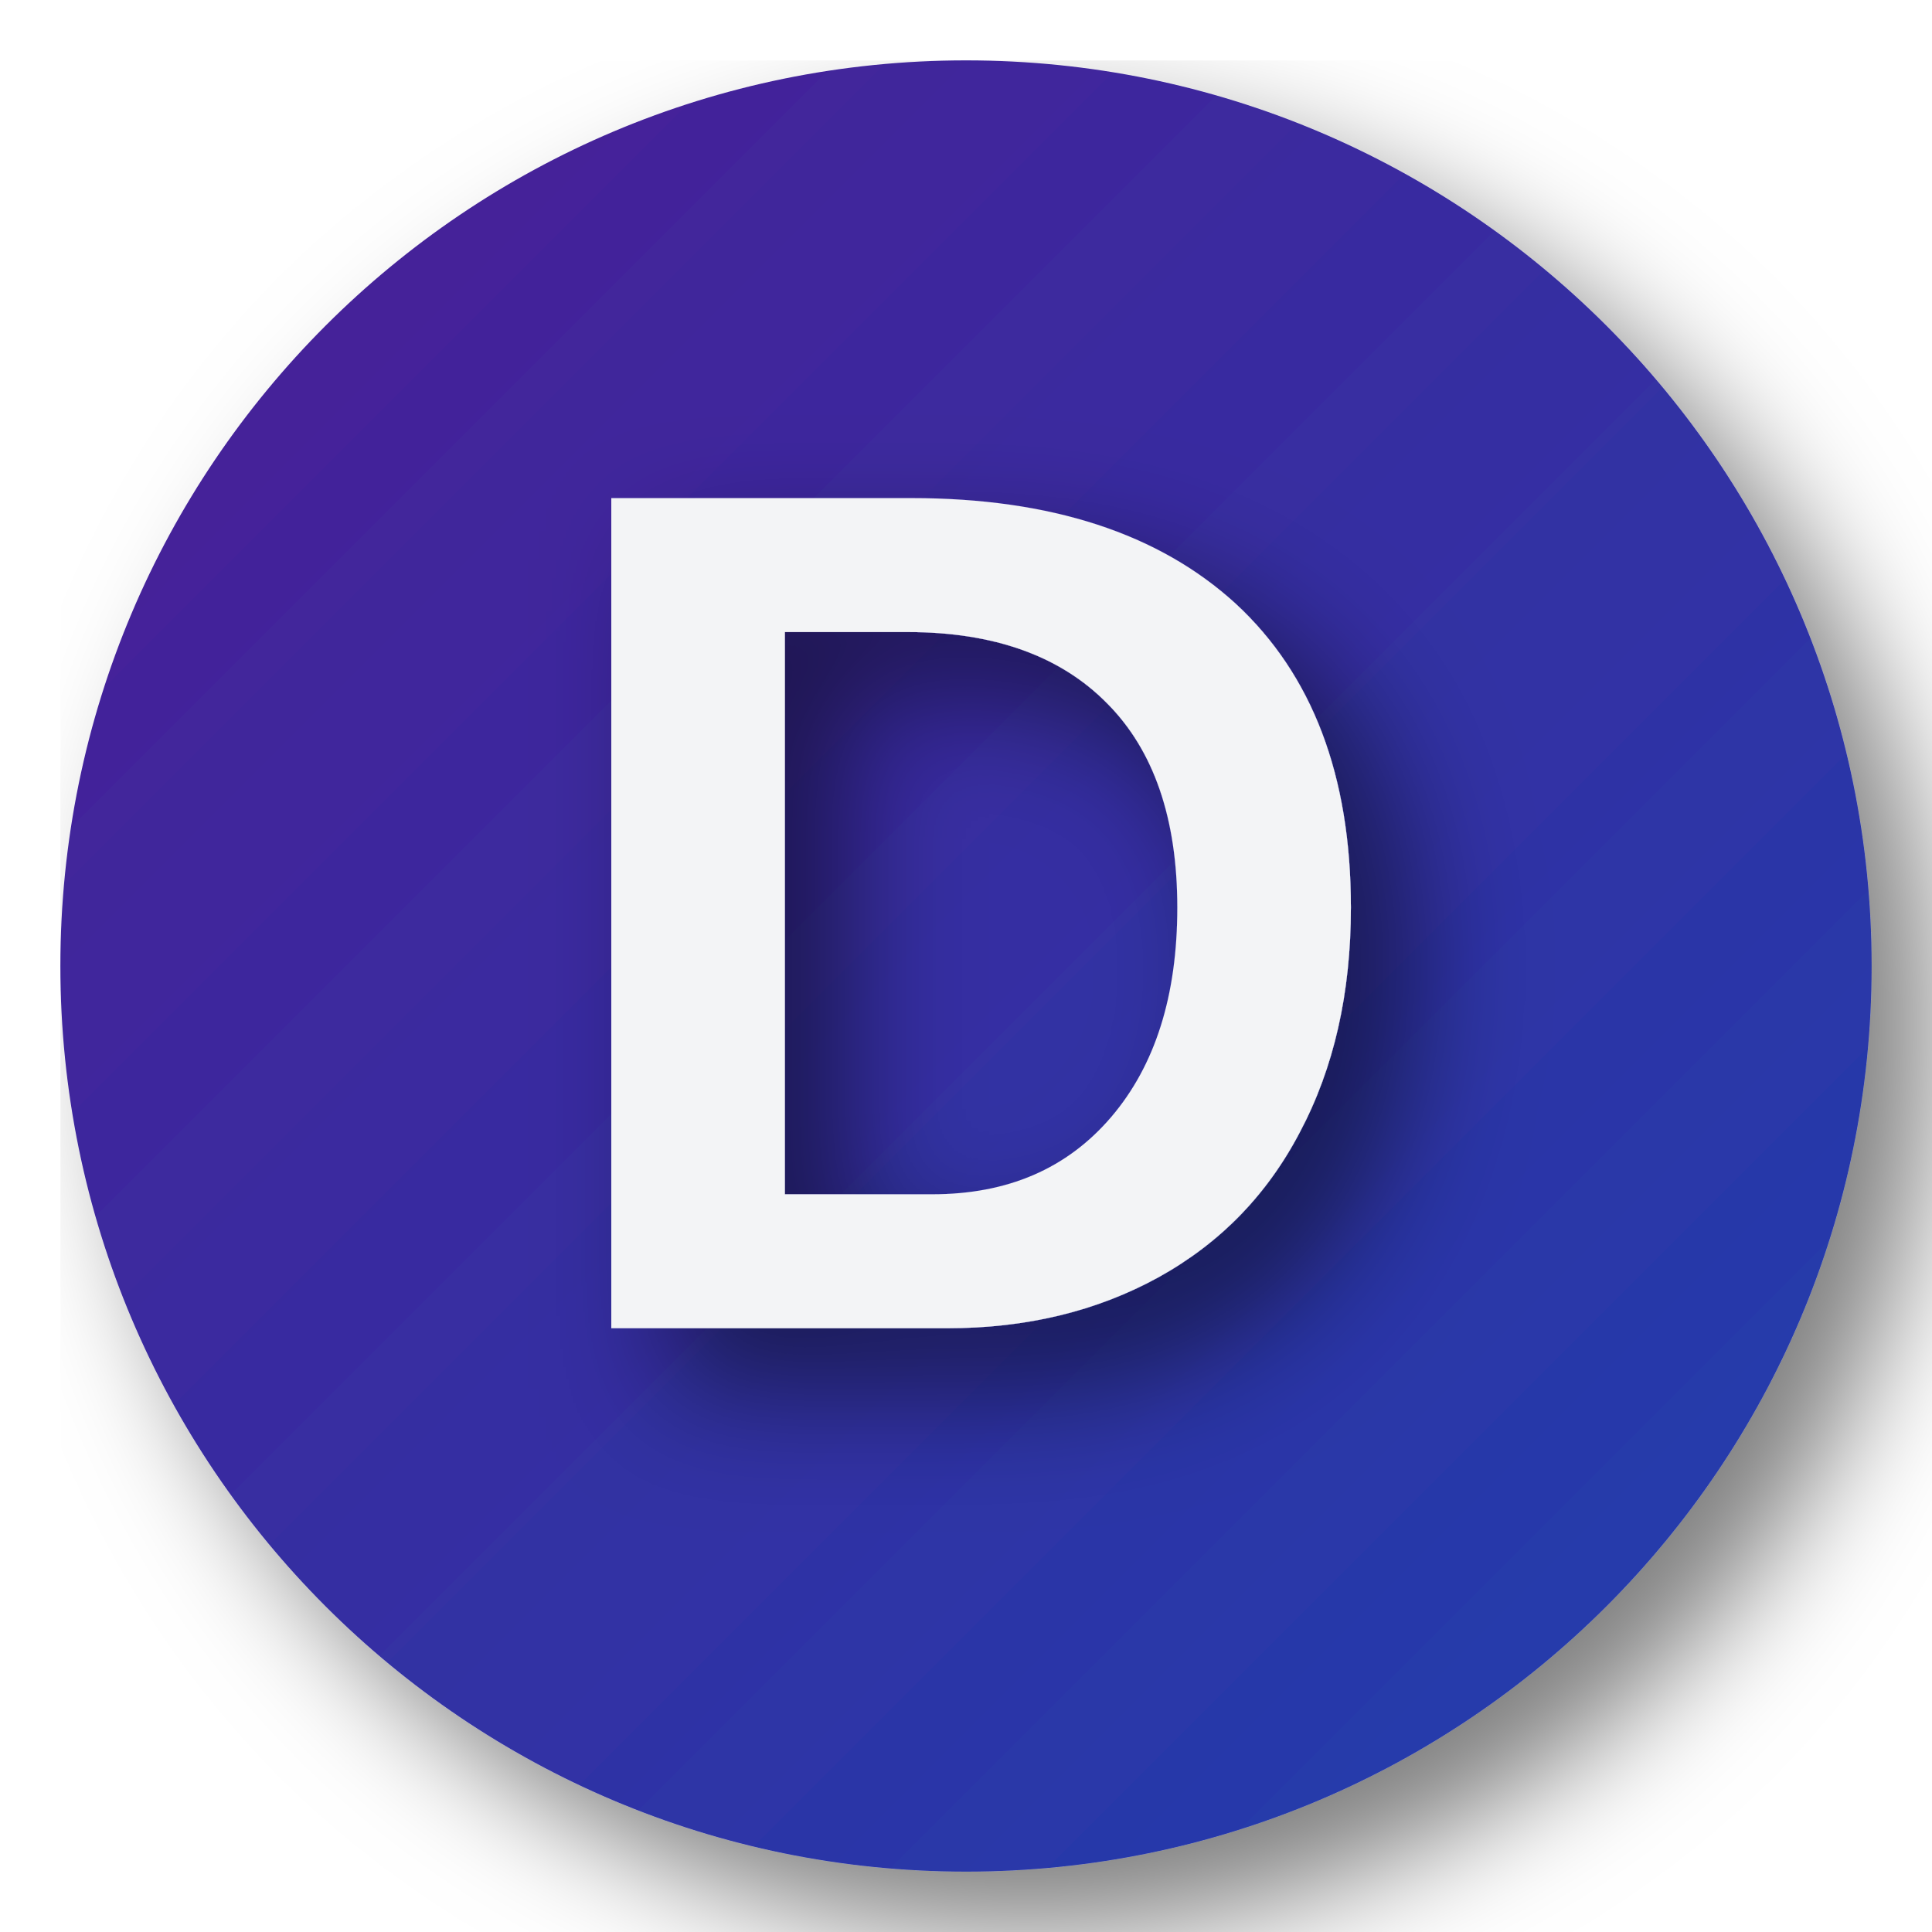
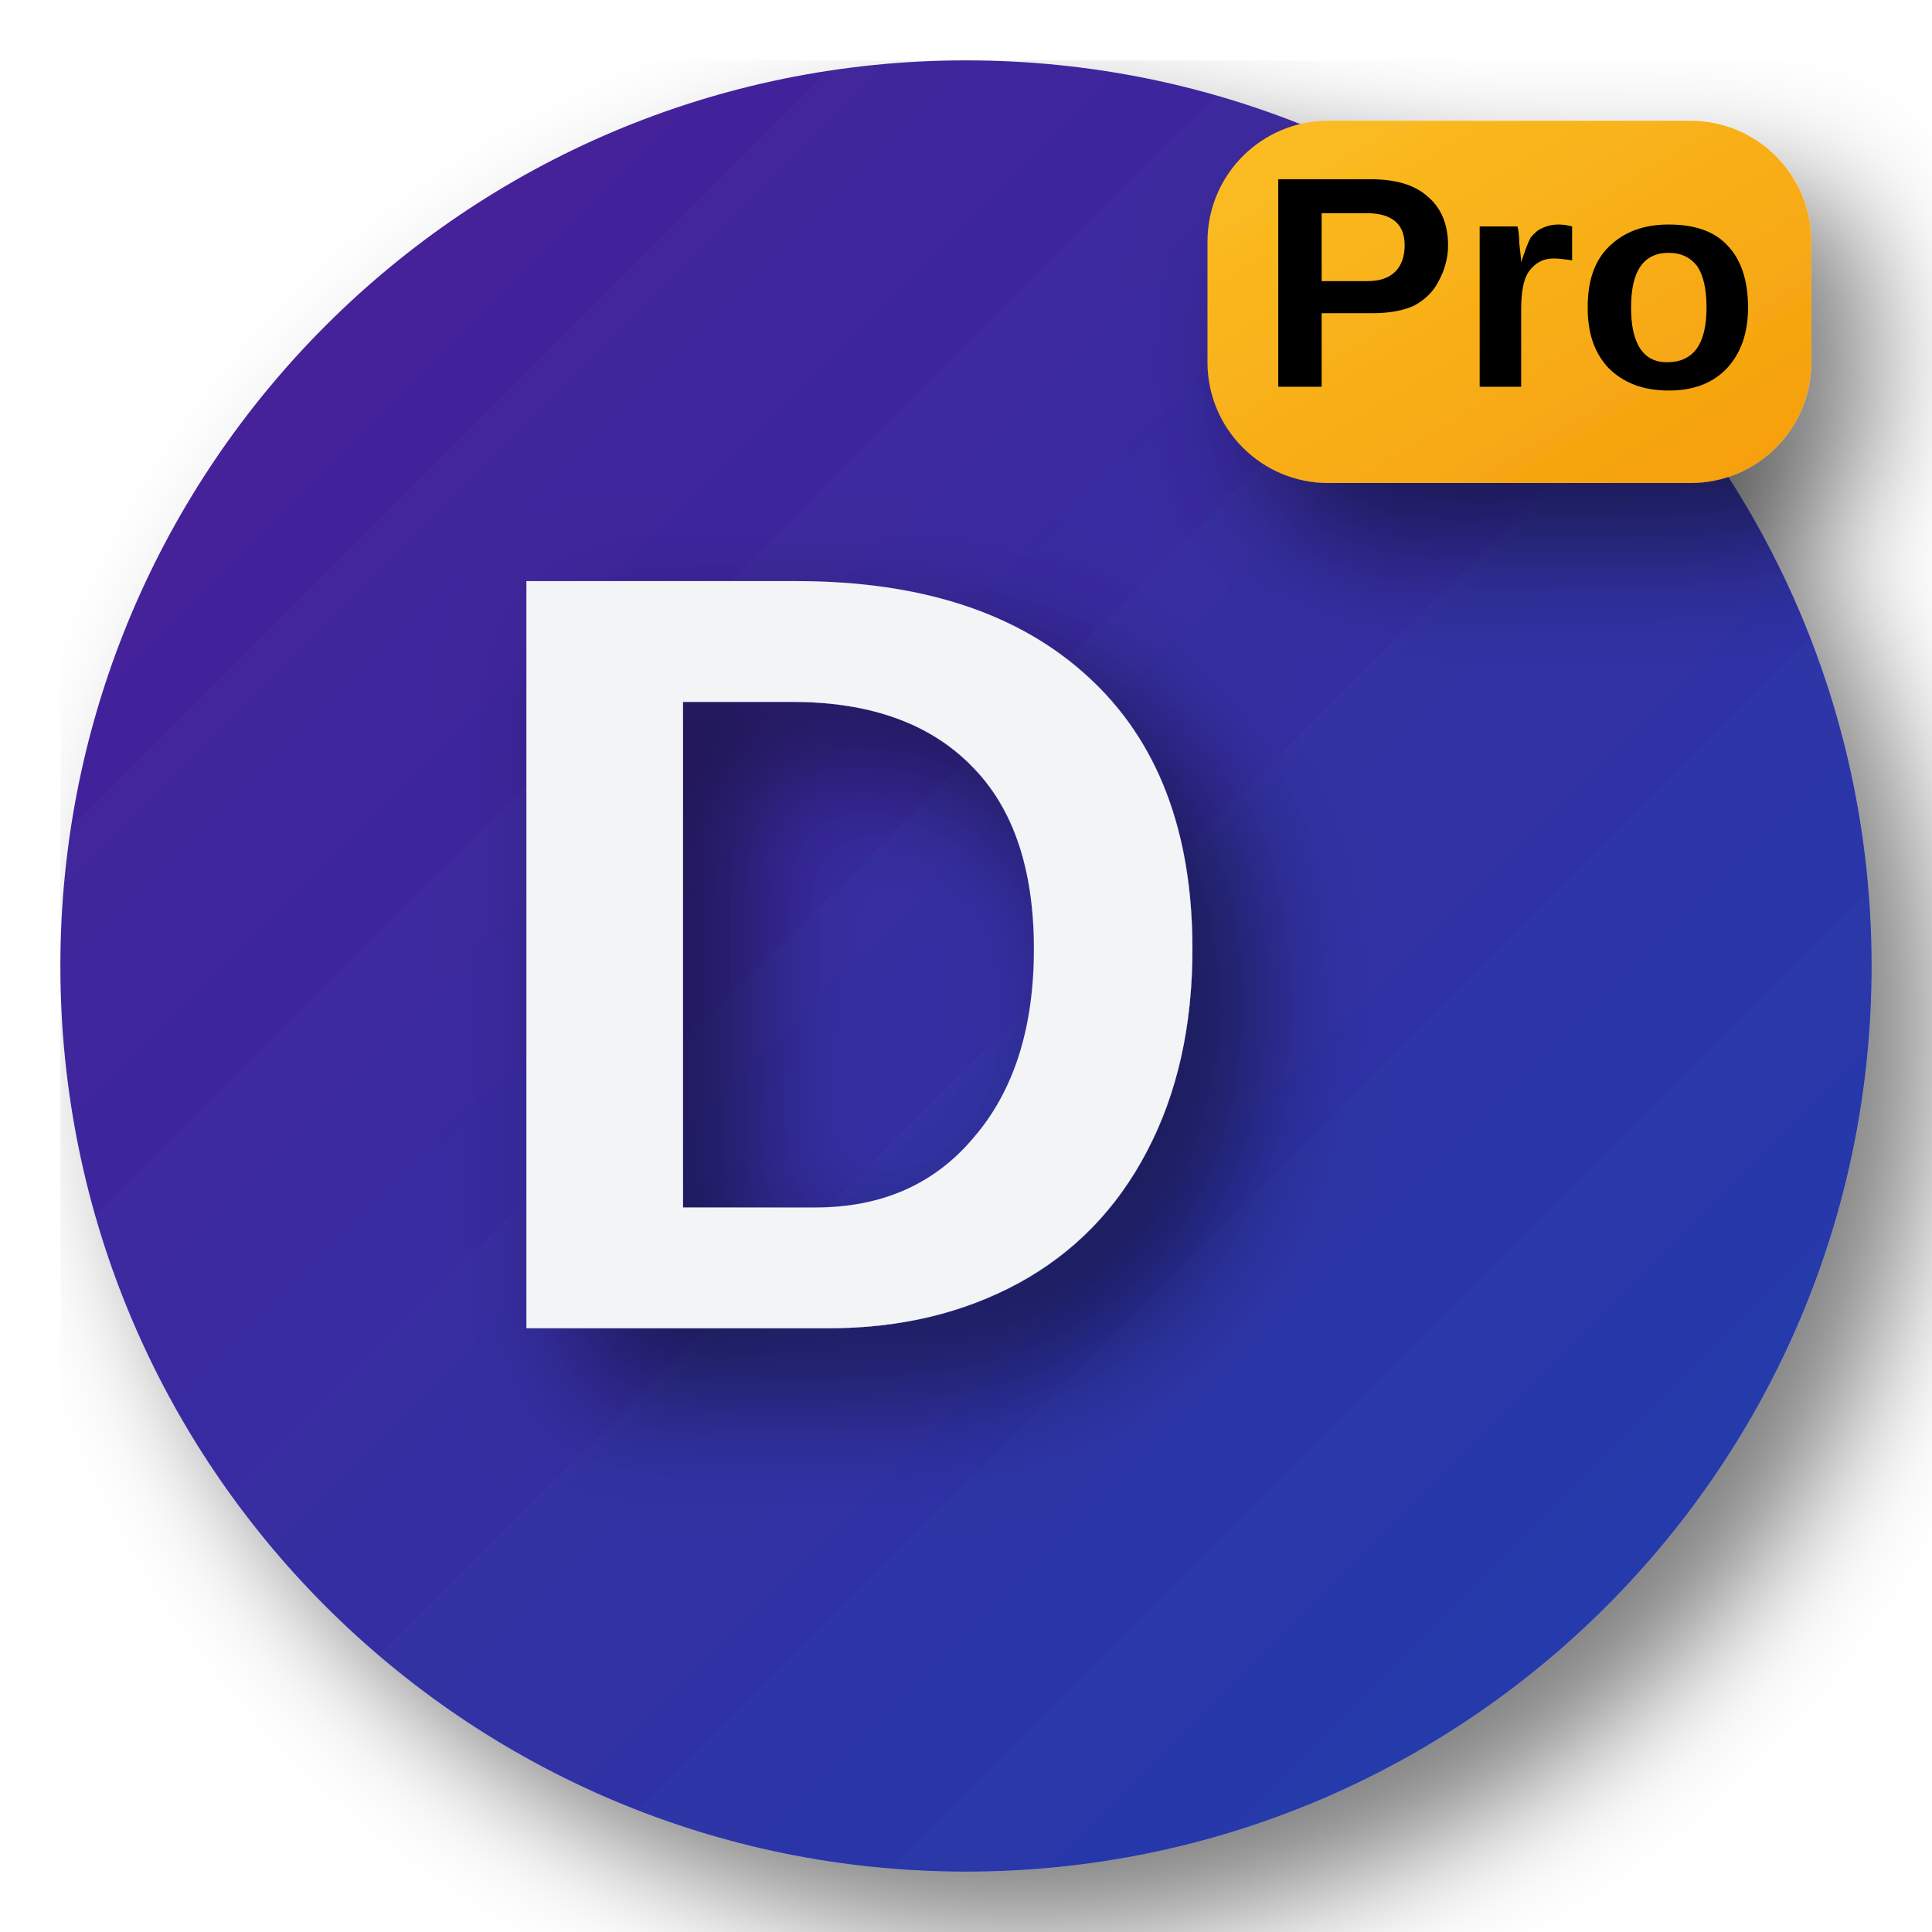
<svg xmlns="http://www.w3.org/2000/svg" width="16" height="16" viewBox="0 0 16 16">
  <defs>
    <linearGradient id="mainGradient" x1="0%" y1="0%" x2="100%" y2="100%">
      <stop offset="0%" style="stop-color:#4C1D95;stop-opacity:1" />
      <stop offset="100%" style="stop-color:#1E40AF;stop-opacity:1" />
    </linearGradient>
+     <linearGradient id="proGradient" x1="0%" y1="0%" x2="100%" y2="100%">
+       <stop offset="0%" style="stop-color:#FBBF24;stop-opacity:1" />
+       <stop offset="100%" style="stop-color:#F59E0B;stop-opacity:1" />
+     </linearGradient>
    <filter id="shadow" x="-50%" y="-50%" width="200%" height="200%">
      <feDropShadow dx="0.5" dy="0.5" stdDeviation="0.5" flood-color="#000000" flood-opacity="0.5" />
    </filter>
  </defs>
  <circle cx="8" cy="8" r="7.5" fill="url(#mainGradient)" filter="url(#shadow)" />
-   <text x="8" y="11" font-family="Arial, sans-serif" font-size="10" fill="#F3F4F6" text-anchor="middle" font-weight="bold" filter="url(#shadow)">D</text>
+   <text x="7" y="11" font-family="Arial, sans-serif" font-size="9" fill="#F3F4F6" text-anchor="middle" font-weight="bold" filter="url(#shadow)">D</text>
+   <rect x="10" y="1" width="5" height="3" rx="1" fill="url(#proGradient)" filter="url(#shadow)" />
+   <text x="12.5" y="3.2" font-family="Arial, sans-serif" font-size="2.5" fill="#000000" text-anchor="middle" font-weight="bold">Pro</text>
</svg>
